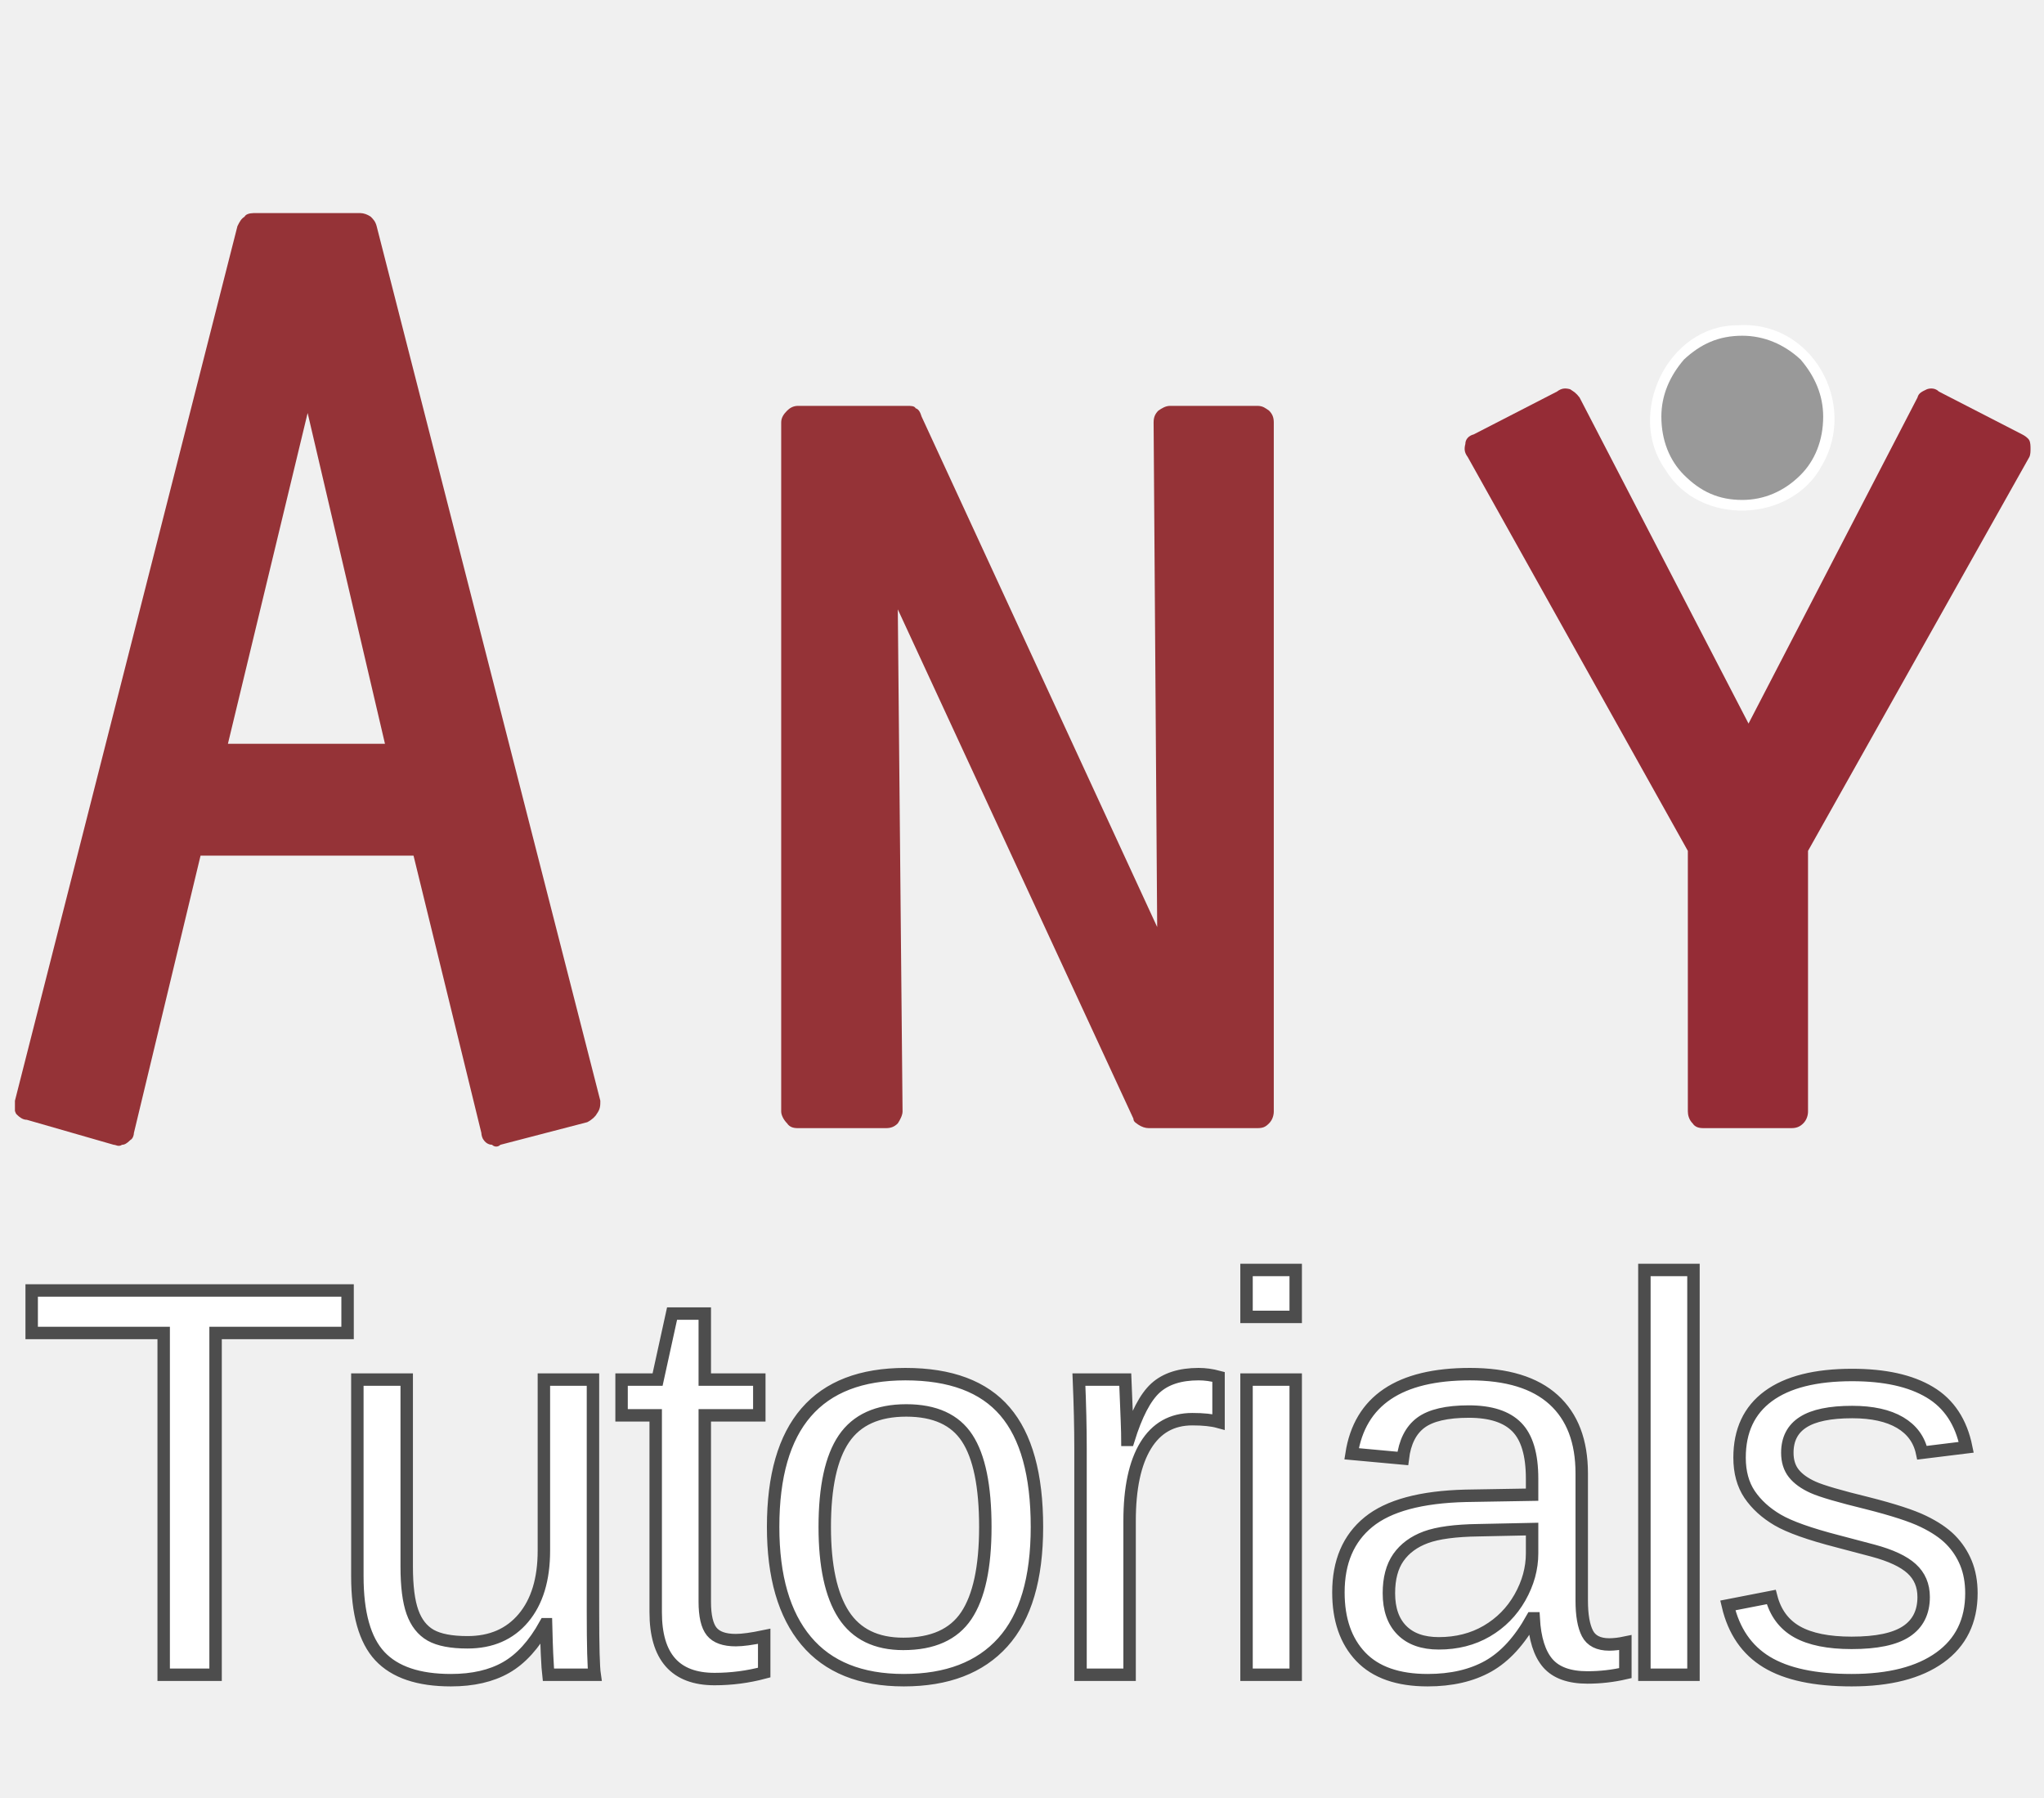
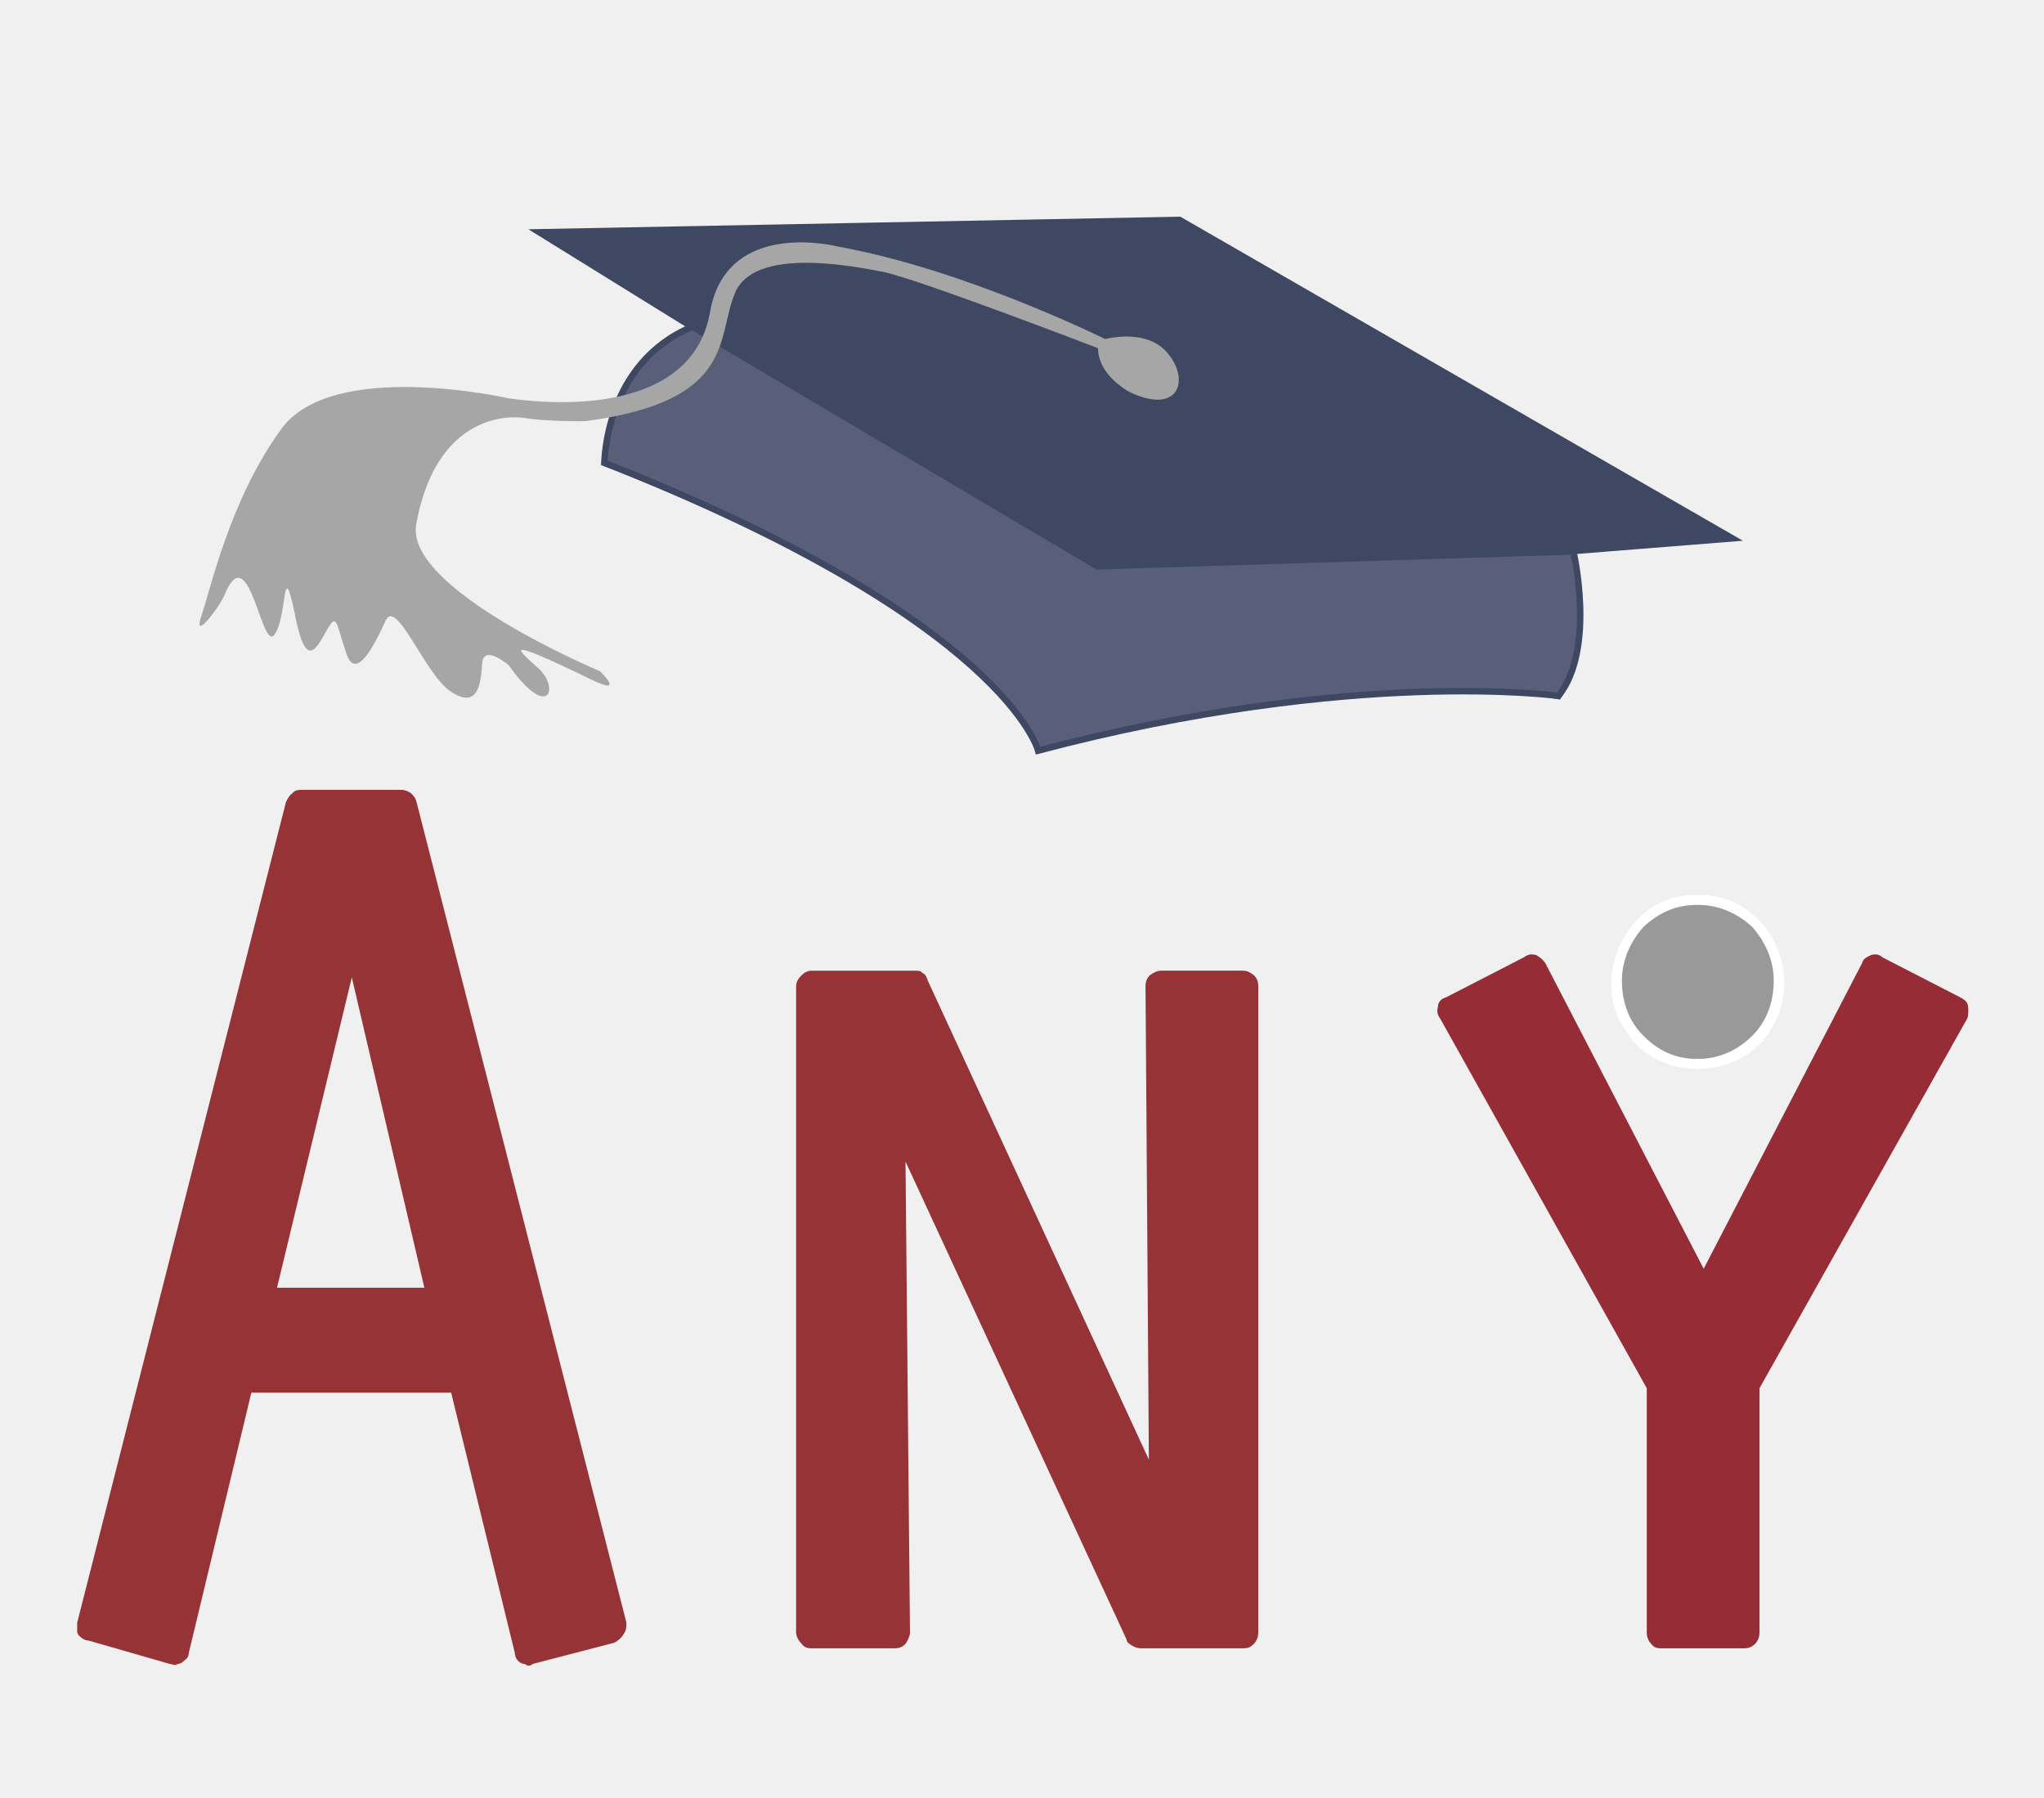
<svg xmlns="http://www.w3.org/2000/svg" width="339.695" height="298.791" id="svg3313" version="1.1">
  <defs id="defs3315" />
  <g id="layer1" transform="translate(-148.4074,-277.9391)">
-     <path style="fill:#ffffff;fill-opacity:1;fill-rule:evenodd;stroke:none" d="m 437.188,332 c -11.608,-0.064 -18.624,14.745 -12,24 5.635,9.42 20.883,8.894 26,-0.688 6.06,-10.348 -1.708,-24.192 -14,-23.312 z" id="path3001-5" />
-     <text id="text3009" y="556.252" x="151.595" style="font-style:oblique;font-variant:normal;font-weight:normal;font-stretch:normal;font-size:13.053px;line-height:0%;font-family:Candara;-inkscape-font-specification:'Candara Oblique';text-align:start;letter-spacing:-4.375px;word-spacing:0px;writing-mode:lr-tb;text-anchor:start;fill:#ffffff;fill-opacity:1;stroke:#4d4d4d;stroke-width:2.067;stroke-miterlimit:4;stroke-dasharray:none" xml:space="preserve">
-       <tspan style="font-style:normal;font-variant:normal;font-weight:normal;font-stretch:normal;font-size:92.825px;line-height:1.25;font-family:Arial;-inkscape-font-specification:'Arial, Normal';font-variant-ligatures:normal;font-variant-caps:normal;font-variant-numeric:normal;font-feature-settings:normal;text-align:start;letter-spacing:-3.088px;word-spacing:0px;writing-mode:lr-tb;text-anchor:start;fill:#ffffff;fill-opacity:1;stroke:#4d4d4d;stroke-width:2.067;stroke-miterlimit:4;stroke-dasharray:none" y="556.252" x="151.595" id="tspan3011">Tutorials</tspan>
-     </text>
-     <g id="g1466" transform="matrix(0.9475327,0,0,0.9475327,128.4483,-313.6561)">
-       <g id="g1425" transform="matrix(1.066667,0,0,1.066667,-23.26145,536.399)">
-         <path d="m 248.266,149.189 h -14.282 c -0.783,0 -1.37,0.391 -1.957,0.783 -0.587,0.587 -0.782,1.174 -0.782,1.957 l 0.587,82.954 -38.738,-83.932 c -0.196,-0.587 -0.391,-1.174 -0.978,-1.369 -0.196,-0.391 -0.783,-0.391 -1.369,-0.391 h -18 c -0.783,0 -1.37,0.391 -1.761,0.783 -0.587,0.587 -0.978,1.174 -0.978,1.957 v 113.279 c 0,0.587 0.391,1.369 0.978,1.957 0.391,0.587 0.978,0.782 1.761,0.782 h 14.478 c 0.782,0 1.369,-0.196 1.957,-0.782 0.391,-0.587 0.782,-1.369 0.782,-1.957 l -0.782,-82.563 38.738,83.737 c 0,0.587 0.587,0.783 0.782,0.978 0.587,0.391 1.174,0.587 1.761,0.587 h 17.804 c 0.978,0 1.369,-0.196 1.957,-0.782 0.587,-0.587 0.782,-1.369 0.782,-1.957 V 151.928 c 0,-0.783 -0.195,-1.37 -0.782,-1.957 -0.587,-0.391 -0.978,-0.783 -1.957,-0.783 z" style="fill:#953337;fill-opacity:1;fill-rule:evenodd;stroke-width:2.978" id="path143" />
-         <path d="m 301.287,147.82 c -0.587,-0.782 -0.978,-0.978 -1.565,-1.369 -0.782,-0.196 -1.369,-0.196 -2.152,0.391 l -13.695,7.043 c -0.783,0.196 -1.37,0.783 -1.37,1.565 -0.195,0.783 -0.195,1.369 0.391,2.152 l 36.195,64.759 v 42.847 c 0,0.587 0.196,1.369 0.783,1.957 0.391,0.587 0.978,0.782 1.761,0.782 h 14.478 c 0.782,0 1.37,-0.196 1.956,-0.782 0.587,-0.587 0.783,-1.369 0.783,-1.957 v -42.847 l 36.39,-64.759 c 0.196,-0.391 0.196,-0.978 0.196,-1.37 0,-0.391 0,-0.978 -0.196,-1.369 -0.196,-0.391 -0.783,-0.783 -1.174,-0.978 l -13.695,-7.043 c -0.587,-0.587 -1.369,-0.587 -1.957,-0.391 -0.783,0.391 -1.369,0.587 -1.565,1.369 l -27.782,53.607 z" style="fill:#952c36;fill-opacity:1;fill-rule:evenodd;stroke-width:2.978" id="path145" />
-         <path d="m 81.771,118.081 c -0.587,0.391 -0.782,0.783 -1.174,1.565 L 44.011,263.447 v 1.676 c 0.05,0.152 0.113,0.31 0.196,0.476 0.391,0.391 0.978,0.978 1.761,0.978 l 14.282,4.109 c 0.391,0 0.783,0.391 1.37,0 0.391,0 0.782,-0.196 1.37,-0.783 0.391,-0.196 0.587,-0.782 0.587,-1.174 L 74.532,223.144 h 35.021 l 11.152,45.586 c 0,0.391 0.196,0.978 0.391,1.174 0.391,0.587 0.978,0.783 1.369,0.783 0.391,0.391 0.978,0.391 1.37,0 l 14.282,-3.717 c 0.782,-0.391 1.369,-0.978 1.565,-1.369 0.587,-0.783 0.587,-1.369 0.587,-2.152 L 103.488,119.647 c -0.196,-0.782 -0.587,-1.174 -0.978,-1.565 -0.559,-0.373 -1.118,-0.57 -1.677,-0.587 -0.028,-5.9e-4 -0.055,0 -0.083,0 H 83.336 c -0.037,0 -0.071,-5.9e-4 -0.106,0 -0.728,0.017 -1.272,0.214 -1.459,0.587 z m -2.739,86.671 13.108,-54.39 12.717,54.39 z" style="fill:#953337;fill-opacity:1;fill-rule:evenodd;stroke-width:2.978" id="path147" />
-         <path d="m 328.04,137.658 c -3.913,0 -6.848,1.37 -9.587,3.913 -2.348,2.739 -3.717,5.869 -3.717,9.391 0,3.913 1.369,7.239 3.717,9.587 2.739,2.739 5.674,4.109 9.587,4.109 3.522,0 6.848,-1.369 9.587,-4.109 2.348,-2.348 3.717,-5.674 3.717,-9.587 0,-3.522 -1.369,-6.652 -3.717,-9.391 -2.739,-2.543 -6.065,-3.913 -9.587,-3.913 z" style="fill:#999999;fill-opacity:1;fill-rule:evenodd;stroke-width:2.978" id="path152" />
+     <g id="g5970" transform="matrix(0.9382247,0,0,0.9382247,19.66777,115.1983)">
+       <path style="fill:#ffffff;fill-opacity:1;fill-rule:evenodd;stroke:none" d="m 437.188,332 c -11.608,-0.064 -18.624,14.745 -12,24 5.635,9.42 20.883,8.894 26,-0.688 6.06,-10.348 -1.708,-24.192 -14,-23.312 z" id="path3001-5" />
+       <g id="g1466" transform="matrix(0.9475327,0,0,0.9475327,128.4483,-313.6561)">
+         <g id="g1425" transform="matrix(1.066667,0,0,1.066667,-23.26145,536.399)">
+           <path d="m 248.266,149.189 h -14.282 c -0.783,0 -1.37,0.391 -1.957,0.783 -0.587,0.587 -0.782,1.174 -0.782,1.957 l 0.587,82.954 -38.738,-83.932 c -0.196,-0.587 -0.391,-1.174 -0.978,-1.369 -0.196,-0.391 -0.783,-0.391 -1.369,-0.391 h -18 c -0.783,0 -1.37,0.391 -1.761,0.783 -0.587,0.587 -0.978,1.174 -0.978,1.957 v 113.279 c 0,0.587 0.391,1.369 0.978,1.957 0.391,0.587 0.978,0.782 1.761,0.782 h 14.478 c 0.782,0 1.369,-0.196 1.957,-0.782 0.391,-0.587 0.782,-1.369 0.782,-1.957 l -0.782,-82.563 38.738,83.737 c 0,0.587 0.587,0.783 0.782,0.978 0.587,0.391 1.174,0.587 1.761,0.587 h 17.804 c 0.978,0 1.369,-0.196 1.957,-0.782 0.587,-0.587 0.782,-1.369 0.782,-1.957 V 151.928 c 0,-0.783 -0.195,-1.37 -0.782,-1.957 -0.587,-0.391 -0.978,-0.783 -1.957,-0.783 z" style="fill:#953337;fill-opacity:1;fill-rule:evenodd;stroke-width:2.978" id="path143" />
+           <path d="m 301.287,147.82 c -0.587,-0.782 -0.978,-0.978 -1.565,-1.369 -0.782,-0.196 -1.369,-0.196 -2.152,0.391 l -13.695,7.043 c -0.783,0.196 -1.37,0.783 -1.37,1.565 -0.195,0.783 -0.195,1.369 0.391,2.152 l 36.195,64.759 v 42.847 c 0,0.587 0.196,1.369 0.783,1.957 0.391,0.587 0.978,0.782 1.761,0.782 h 14.478 c 0.782,0 1.37,-0.196 1.956,-0.782 0.587,-0.587 0.783,-1.369 0.783,-1.957 v -42.847 l 36.39,-64.759 c 0.196,-0.391 0.196,-0.978 0.196,-1.37 0,-0.391 0,-0.978 -0.196,-1.369 -0.196,-0.391 -0.783,-0.783 -1.174,-0.978 l -13.695,-7.043 c -0.587,-0.587 -1.369,-0.587 -1.957,-0.391 -0.783,0.391 -1.369,0.587 -1.565,1.369 l -27.782,53.607 z" style="fill:#952c36;fill-opacity:1;fill-rule:evenodd;stroke-width:2.978" id="path145" />
+           <path d="m 81.771,118.081 c -0.587,0.391 -0.782,0.783 -1.174,1.565 L 44.011,263.447 v 1.676 c 0.05,0.152 0.113,0.31 0.196,0.476 0.391,0.391 0.978,0.978 1.761,0.978 l 14.282,4.109 c 0.391,0 0.783,0.391 1.37,0 0.391,0 0.782,-0.196 1.37,-0.783 0.391,-0.196 0.587,-0.782 0.587,-1.174 L 74.532,223.144 h 35.021 l 11.152,45.586 c 0,0.391 0.196,0.978 0.391,1.174 0.391,0.587 0.978,0.783 1.369,0.783 0.391,0.391 0.978,0.391 1.37,0 l 14.282,-3.717 c 0.782,-0.391 1.369,-0.978 1.565,-1.369 0.587,-0.783 0.587,-1.369 0.587,-2.152 L 103.488,119.647 c -0.196,-0.782 -0.587,-1.174 -0.978,-1.565 -0.559,-0.373 -1.118,-0.57 -1.677,-0.587 -0.028,-5.9e-4 -0.055,0 -0.083,0 H 83.336 c -0.037,0 -0.071,-5.9e-4 -0.106,0 -0.728,0.017 -1.272,0.214 -1.459,0.587 z m -2.739,86.671 13.108,-54.39 12.717,54.39 z" style="fill:#953337;fill-opacity:1;fill-rule:evenodd;stroke-width:2.978" id="path147" />
+           <path d="m 328.04,137.658 c -3.913,0 -6.848,1.37 -9.587,3.913 -2.348,2.739 -3.717,5.869 -3.717,9.391 0,3.913 1.369,7.239 3.717,9.587 2.739,2.739 5.674,4.109 9.587,4.109 3.522,0 6.848,-1.369 9.587,-4.109 2.348,-2.348 3.717,-5.674 3.717,-9.587 0,-3.522 -1.369,-6.652 -3.717,-9.391 -2.739,-2.543 -6.065,-3.913 -9.587,-3.913 z" style="fill:#999999;fill-opacity:1;fill-rule:evenodd;stroke-width:2.978" id="path152" />
+         </g>
+       </g>
+     </g>
+     <g id="g6751" transform="matrix(1.479454,0,0,1.479454,-7.714813,-177.0547)">
+       <g id="g1038" transform="matrix(0.7254493,0,0,0.7254493,-48.46544,128.4364)" style="stroke:#3e4862;stroke-opacity:1">
+         <path id="path3043" d="m 373.227,362.41 c 0,0 51.12,-13.309 80.36,-7.764 0,0 5.546,-7.865 1.613,-22.384 l 25.308,-2.017 -85.603,-49.306 -99.114,1.916 24.098,14.923 c 0,0 -12.704,4.033 -14.015,20.771 0,0 59.186,22.082 67.353,43.861" style="fill:#3e4862;fill-opacity:1;fill-rule:nonzero;stroke:#3e4862;stroke-opacity:1" />
+         <path id="path3045" d="m 319.486,297.475 62.715,37.105 73.705,-2.319 c 0,0 3.529,15.124 -2.319,22.384 0,0 -31.66,-4.436 -80.562,8.47 0,0 -5.041,-20.065 -67.152,-44.567 0,0 0,-15.427 13.612,-21.073" style="fill:#595f79;fill-opacity:1;fill-rule:nonzero;stroke:#3e4862;stroke-opacity:1" />
+         <path id="path3047" d="m 276.734,328.027 c -1.916,10.083 28.434,22.787 28.434,22.787 0,0 4.134,3.932 -1.311,1.311 -14.519,-7.058 -11.394,-4.638 -8.167,-1.714 3.227,2.924 1.613,8.268 -4.638,-0.504 0,0 -4.033,-3.529 -4.134,-0.101 -0.202,3.327 -0.807,6.756 -4.739,4.235 -4.033,-2.521 -8.47,-14.62 -10.184,-11.091 -1.512,3.327 -4.638,9.881 -6.151,4.941 -1.613,-4.84 -1.412,-6.151 -3.025,-3.327 -1.613,2.823 -3.226,6.251 -4.941,-2.823 -1.916,-9.075 -1.109,0.907 -3.126,3.428 -2.017,2.622 -3.932,-15.528 -7.764,-6.05 -0.907,2.017 -4.941,7.26 -3.529,3.126 1.412,-4.033 4.336,-17.847 12.301,-28.837 7.865,-11.091 35.29,-4.84 35.29,-4.84 9.982,1.412 28.534,1.412 31.156,-13.309 2.521,-14.721 19.863,-10.184 19.863,-10.184 19.662,3.529 41.34,14.318 41.34,14.318 0,0 6.554,-1.815 9.78,2.319 3.428,4.235 1.412,9.478 -6.05,5.848 0,0 -4.84,-2.521 -4.84,-6.756 0,0 -27.526,-10.587 -33.172,-11.797 -5.646,-1.109 -19.964,-3.731 -22.989,3.126 -3.025,6.957 0.302,16.839 -23.191,19.964 0,0 -5.949,0.101 -9.579,-0.504 0,0 -13.208,-2.319 -16.637,16.435" style="fill:#a7a6a6;fill-opacity:1;fill-rule:nonzero;stroke:none;stroke-opacity:1" />
      </g>
    </g>
  </g>
</svg>
